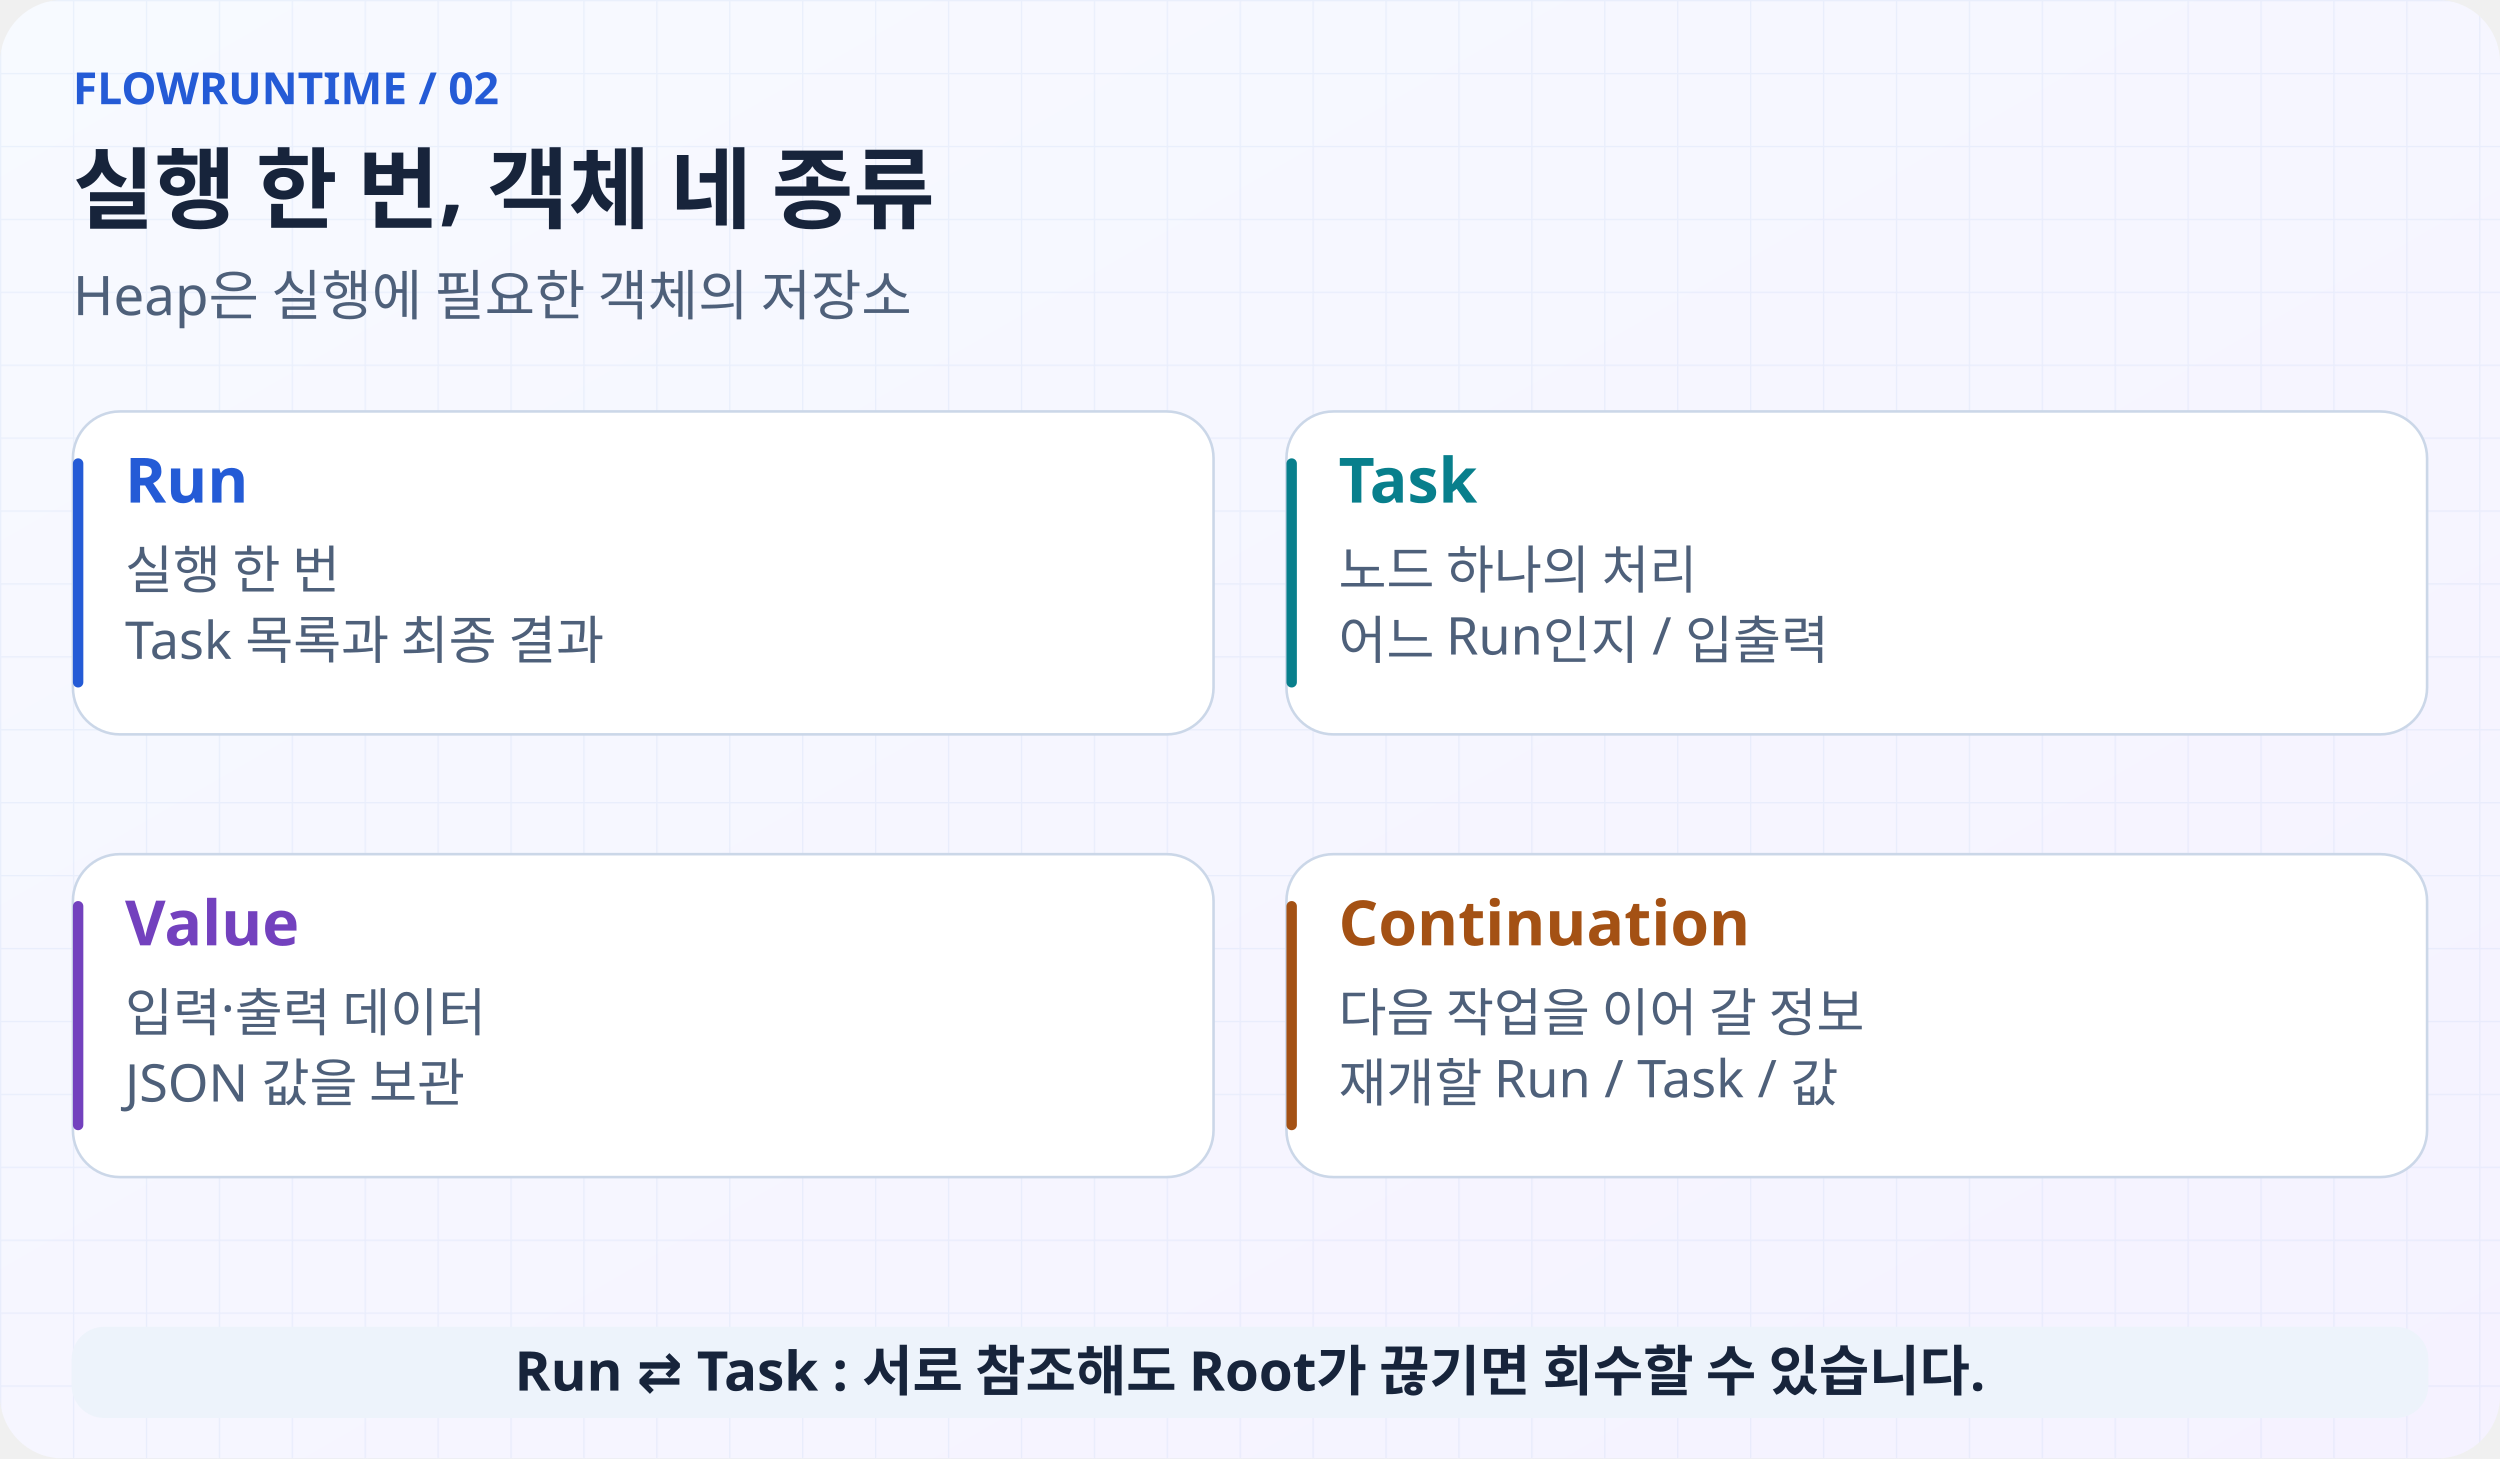
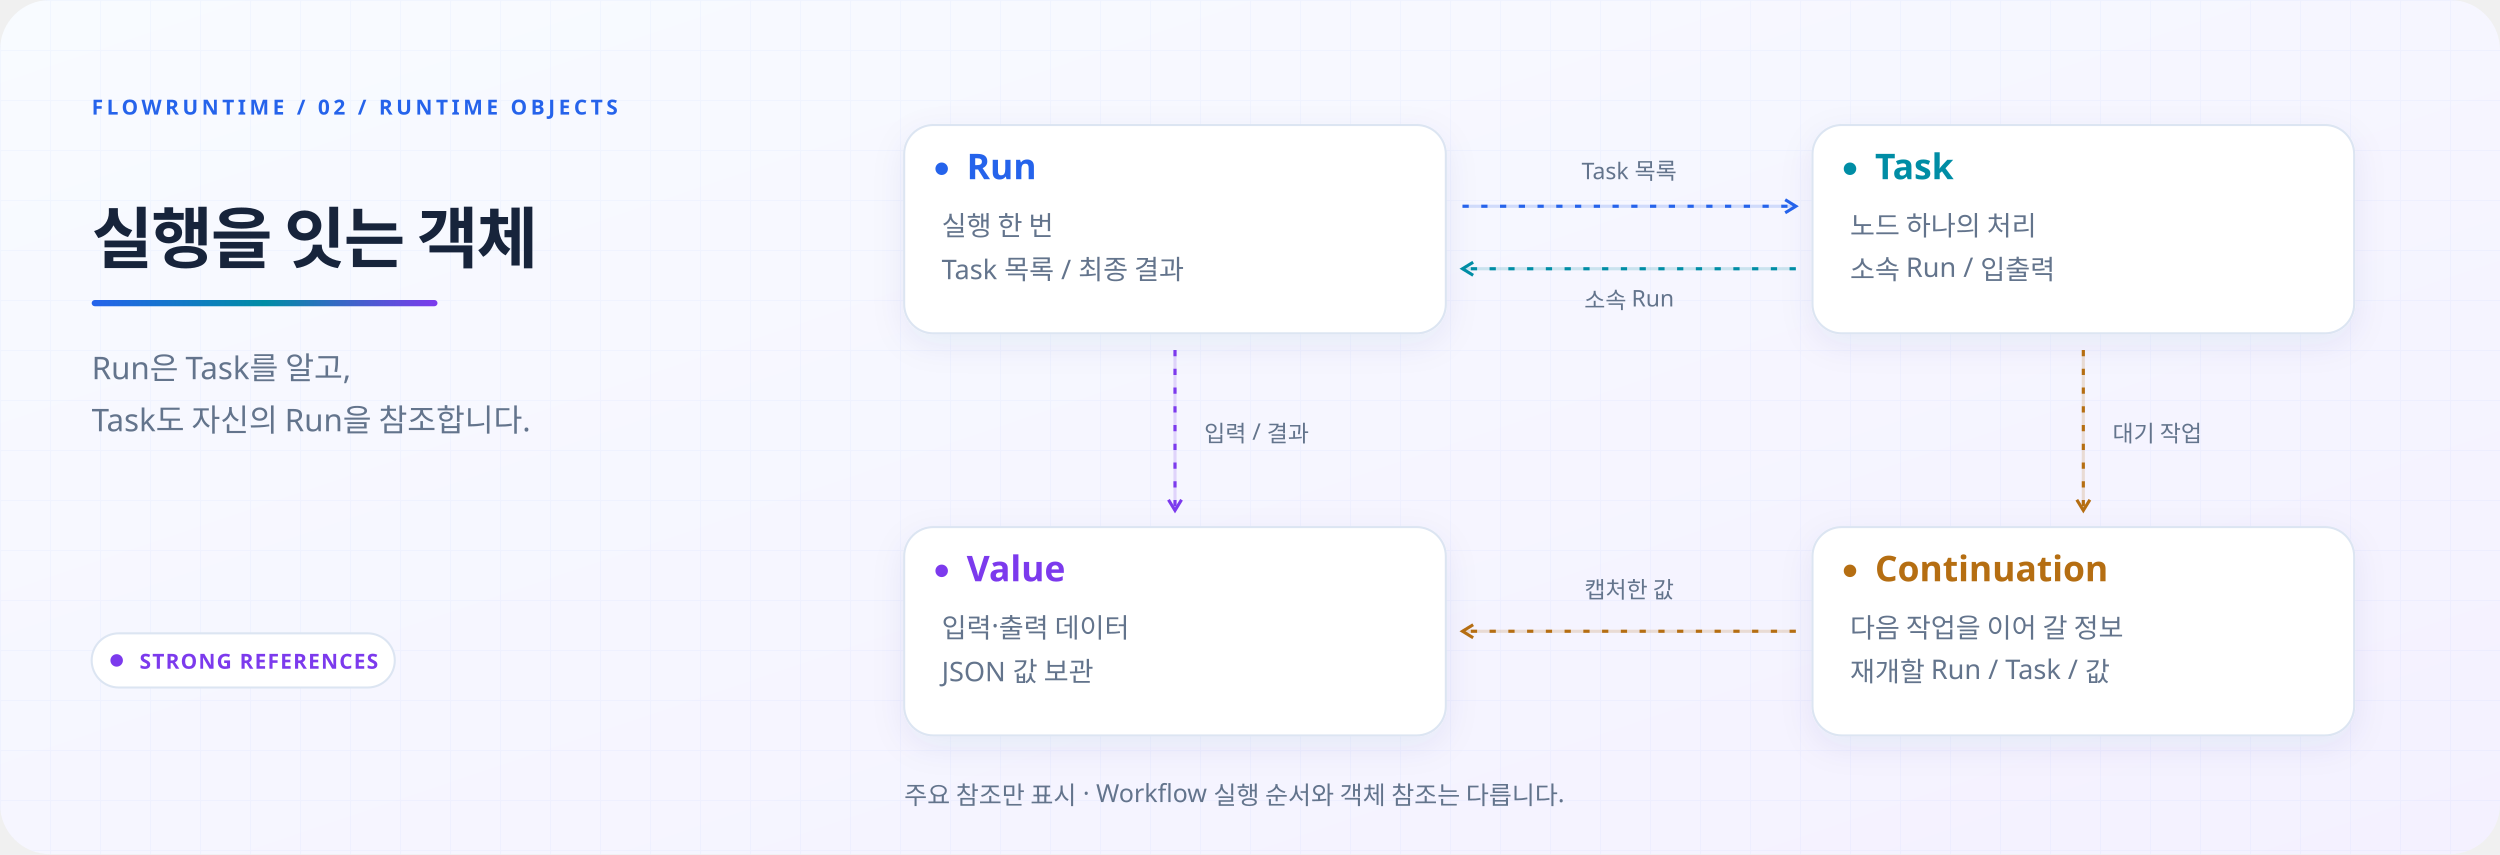
- <svg xmlns="http://www.w3.org/2000/svg" width="960" height="560" viewBox="0 0 960 560" role="img" aria-labelledby="title desc">
+ <svg xmlns="http://www.w3.org/2000/svg" width="1200" height="410" viewBox="0 0 1200 410" role="img" aria-labelledby="title desc">
  <defs>
    <linearGradient id="bg" x2="1" y2="1">
-       <stop stop-color="#f7faff" />
-       <stop offset="1" stop-color="#f5f2ff" />
+       <stop stop-color="#f8fbff" />
+       <stop offset="1" stop-color="#f4f1ff" />
    </linearGradient>
-     <pattern id="grid" width="28" height="28" patternUnits="userSpaceOnUse">
-       <path d="M28 0H0V28" fill="none" stroke="#245bd6" stroke-opacity=".055" />
+     <linearGradient id="accent">
+       <stop stop-color="#2563eb" />
+       <stop offset=".5" stop-color="#008da5" />
+       <stop offset="1" stop-color="#7c3aed" />
+     </linearGradient>
+     <pattern id="grid" width="24" height="24" patternUnits="userSpaceOnUse">
+       <path d="M24 0H0V24" fill="none" stroke="#2563eb" stroke-opacity=".035" />
    </pattern>
+     <filter id="shadow" x="-20%" y="-30%" width="140%" height="170%">
+       <feDropShadow dx="0" dy="5" stdDeviation="8" flood-color="#34558c" flood-opacity=".07" />
+     </filter>
  </defs>
-   <style>text{font-family:'Malgun Gothic','Apple SD Gothic Neo','Segoe UI',sans-serif}</style>
-   <rect width="960" height="560" rx="24" fill="url(#bg)" />
-   <rect width="960" height="560" rx="24" fill="url(#grid)" />
-   <text x="28" y="40" font-size="17" fill="#245bd6" font-weight="750" text-anchor="start">FLOWRUNTIME  /  02</text>
-   <text x="28" y="85" font-size="34" fill="#17243b" font-weight="800" text-anchor="start">실행 한 번, 객체 네 종류</text>
-   <text x="28" y="121" font-size="21" fill="#4e607a" font-weight="500" text-anchor="start">Heap은 실행에 필요한 객체의 저장소</text>
-   <rect x="28" y="158" width="438" height="124" rx="18" fill="#ffffff" stroke="#cbd7e8" />
-   <rect x="28" y="176" width="4" height="88" rx="2" fill="#245bd6" />
-   <text x="48" y="193" font-size="24" fill="#245bd6" font-weight="750" text-anchor="start">Run</text>
-   <text x="48" y="226" font-size="20" fill="#4e607a" font-weight="500" text-anchor="start">실행 한 번</text>
-   <text x="48" y="253" font-size="20" fill="#4e607a" font-weight="500" text-anchor="start">Task 목록과 최종 결과</text>
-   <rect x="494" y="158" width="438" height="124" rx="18" fill="#ffffff" stroke="#cbd7e8" />
-   <rect x="494" y="176" width="4" height="88" rx="2" fill="#087f8c" />
-   <text x="514" y="193" font-size="24" fill="#087f8c" font-weight="750" text-anchor="start">Task</text>
-   <text x="514" y="226" font-size="20" fill="#4e607a" font-weight="500" text-anchor="start">노드 하나의 처리</text>
-   <text x="514" y="253" font-size="20" fill="#4e607a" font-weight="500" text-anchor="start">어느 Run인지 / 입출력</text>
-   <rect x="28" y="328" width="438" height="124" rx="18" fill="#ffffff" stroke="#cbd7e8" />
-   <rect x="28" y="346" width="4" height="88" rx="2" fill="#7341be" />
-   <text x="48" y="363" font-size="24" fill="#7341be" font-weight="750" text-anchor="start">Value</text>
-   <text x="48" y="396" font-size="20" fill="#4e607a" font-weight="500" text-anchor="start">입력·출력 데이터</text>
-   <text x="48" y="423" font-size="20" fill="#4e607a" font-weight="500" text-anchor="start">JSON 값을 보관</text>
-   <rect x="494" y="328" width="438" height="124" rx="18" fill="#ffffff" stroke="#cbd7e8" />
-   <rect x="494" y="346" width="4" height="88" rx="2" fill="#a45114" />
-   <text x="514" y="363" font-size="24" fill="#a45114" font-weight="750" text-anchor="start">Continuation</text>
-   <text x="514" y="396" font-size="20" fill="#4e607a" font-weight="500" text-anchor="start">다음 작업을 이어 갈 정보</text>
-   <text x="514" y="423" font-size="20" fill="#4e607a" font-weight="500" text-anchor="start">재개할 Run / Task / 값</text>
-   <rect x="28" y="510" width="904" height="34" rx="12" fill="#edf3fb" stroke="#edf3fb" />
-   <text x="480" y="534" font-size="21" fill="#17243b" font-weight="650" text-anchor="middle">Run ⇄ Task : 서로 참조해도 Root가 끊기면 회수할 수 있습니다.</text>
+   <style>text{font-family:'Segoe UI','Malgun Gothic','Apple SD Gothic Neo',sans-serif}.flow{animation:flow 1.8s linear infinite}.pulse{animation:pulse 3s ease-in-out infinite}@keyframes flow{to{stroke-dashoffset:-18}}@keyframes pulse{0%,100%{opacity:.45}50%{opacity:1}}@media(prefers-reduced-motion:reduce){.flow,.pulse{animation:none}}</style>
+   <rect width="1200" height="410" rx="24" fill="url(#bg)" />
+   <rect width="1200" height="410" rx="24" fill="url(#grid)" />
+   <text x="44" y="55" font-size="10" fill="#2563eb" font-weight="800" text-anchor="start" letter-spacing="1.7">FLOWRUNTIME / 02 / RUNTIME OBJECTS</text>
+   <text x="44" y="126" font-size="32" fill="#17243b" font-weight="800" text-anchor="start" letter-spacing="-0.8">실행을 잇는 객체</text>
+   <rect x="44" y="144" width="166" height="3" rx="1.5" fill="url(#accent)" />
+   <text x="44" y="182" font-size="15" fill="#63748c" font-weight="500" text-anchor="start" letter-spacing="0">Run은 Task를 알고,</text>
+   <text x="44" y="207" font-size="15" fill="#63748c" font-weight="500" text-anchor="start" letter-spacing="0">Task도 자신의 Run을 참조합니다.</text>
+   <rect x="44" y="304" width="145.5" height="26" rx="13" fill="#fff" stroke="#dce5f2" />
+   <circle cx="56" cy="317" r="3" fill="#7c3aed" />
+   <text x="67" y="321" font-size="10" fill="#7c3aed" font-weight="750" text-anchor="start" letter-spacing="0.6">STRONG REFERENCES</text>
+   <rect x="434" y="60" width="260" height="100" rx="14" fill="#fff" stroke="#dce5f2" filter="url(#shadow)" />
+   <circle cx="452" cy="81" r="3" fill="#2563eb" />
+   <text x="464" y="86" font-size="17" fill="#2563eb" font-weight="750" text-anchor="start" letter-spacing="0">Run</text>
+   <text x="452" y="113" font-size="13" fill="#63748c" font-weight="500" text-anchor="start" letter-spacing="0">실행 한 번</text>
+   <text x="452" y="134" font-size="13" fill="#63748c" font-weight="500" text-anchor="start" letter-spacing="0">Task 목록 / 최종 결과</text>
+   <rect x="870" y="60" width="260" height="100" rx="14" fill="#fff" stroke="#dce5f2" filter="url(#shadow)" />
+   <circle cx="888" cy="81" r="3" fill="#008da5" />
+   <text x="900" y="86" font-size="17" fill="#008da5" font-weight="750" text-anchor="start" letter-spacing="0">Task</text>
+   <text x="888" y="113" font-size="13" fill="#63748c" font-weight="500" text-anchor="start" letter-spacing="0">노드 하나의 처리</text>
+   <text x="888" y="134" font-size="13" fill="#63748c" font-weight="500" text-anchor="start" letter-spacing="0">소속 Run / 입출력</text>
+   <rect x="434" y="253" width="260" height="100" rx="14" fill="#fff" stroke="#dce5f2" filter="url(#shadow)" />
+   <circle cx="452" cy="274" r="3" fill="#7c3aed" />
+   <text x="464" y="279" font-size="17" fill="#7c3aed" font-weight="750" text-anchor="start" letter-spacing="0">Value</text>
+   <text x="452" y="306" font-size="13" fill="#63748c" font-weight="500" text-anchor="start" letter-spacing="0">입력·출력 데이터</text>
+   <text x="452" y="327" font-size="13" fill="#63748c" font-weight="500" text-anchor="start" letter-spacing="0">JSON 값 보관</text>
+   <rect x="870" y="253" width="260" height="100" rx="14" fill="#fff" stroke="#dce5f2" filter="url(#shadow)" />
+   <circle cx="888" cy="274" r="3" fill="#b56e12" />
+   <text x="900" y="279" font-size="17" fill="#b56e12" font-weight="750" text-anchor="start" letter-spacing="0">Continuation</text>
+   <text x="888" y="306" font-size="13" fill="#63748c" font-weight="500" text-anchor="start" letter-spacing="0">다음 작업을 이어 갈 정보</text>
+   <text x="888" y="327" font-size="13" fill="#63748c" font-weight="500" text-anchor="start" letter-spacing="0">재개할 Run / Task / 값</text>
+   <path d="M702 99 L862 99" fill="none" stroke="#2563eb" stroke-opacity=".18" stroke-width="1.5" />
+   <path d="M702 99 L862 99" fill="none" stroke="#2563eb" stroke-width="1.5" stroke-dasharray="3 6" class="flow" />
+   <path d="M856.885 102.136 L862 99 L856.885 95.864" fill="none" stroke="#2563eb" stroke-width="1.5" />
+   <text x="782" y="86" font-size="11" fill="#63748c" font-weight="500" text-anchor="middle" letter-spacing="0">Task 목록</text>
+   <path d="M862 129 L702 129" fill="none" stroke="#008da5" stroke-opacity=".18" stroke-width="1.5" />
+   <path d="M862 129 L702 129" fill="none" stroke="#008da5" stroke-width="1.5" stroke-dasharray="3 6" class="flow" />
+   <path d="M707.115 125.864 L702 129 L707.115 132.136" fill="none" stroke="#008da5" stroke-width="1.5" />
+   <text x="782" y="148" font-size="11" fill="#63748c" font-weight="500" text-anchor="middle" letter-spacing="0">소속 Run</text>
+   <path d="M564 168 L564 245" fill="none" stroke="#7c3aed" stroke-opacity=".18" stroke-width="1.5" />
+   <path d="M564 168 L564 245" fill="none" stroke="#7c3aed" stroke-width="1.5" stroke-dasharray="3 6" class="flow" />
+   <path d="M560.864 239.885 L564 245 L567.136 239.885" fill="none" stroke="#7c3aed" stroke-width="1.5" />
+   <text x="578" y="212" font-size="11" fill="#63748c" font-weight="500" text-anchor="start" letter-spacing="0">입력 / 결과</text>
+   <path d="M1000 168 L1000 245" fill="none" stroke="#b56e12" stroke-opacity=".18" stroke-width="1.5" />
+   <path d="M1000 168 L1000 245" fill="none" stroke="#b56e12" stroke-width="1.5" stroke-dasharray="3 6" class="flow" />
+   <path d="M996.864 239.885 L1000 245 L1003.136 239.885" fill="none" stroke="#b56e12" stroke-width="1.5" />
+   <text x="1014" y="212" font-size="11" fill="#63748c" font-weight="500" text-anchor="start" letter-spacing="0">대기 작업</text>
+   <path d="M862 303 L702 303" fill="none" stroke="#b56e12" stroke-opacity=".18" stroke-width="1.5" />
+   <path d="M862 303 L702 303" fill="none" stroke="#b56e12" stroke-width="1.5" stroke-dasharray="3 6" class="flow" />
+   <path d="M707.115 299.864 L702 303 L707.115 306.136" fill="none" stroke="#b56e12" stroke-width="1.5" />
+   <text x="782" y="287" font-size="11" fill="#63748c" font-weight="500" text-anchor="middle" letter-spacing="0">캡처한 값</text>
+   <text x="434" y="386" font-size="12" fill="#63748c" font-weight="500" text-anchor="start" letter-spacing="0">주요 참조만 표시 · Workflow 실행 순서와 객체 참조는 다릅니다.</text>
</svg>
